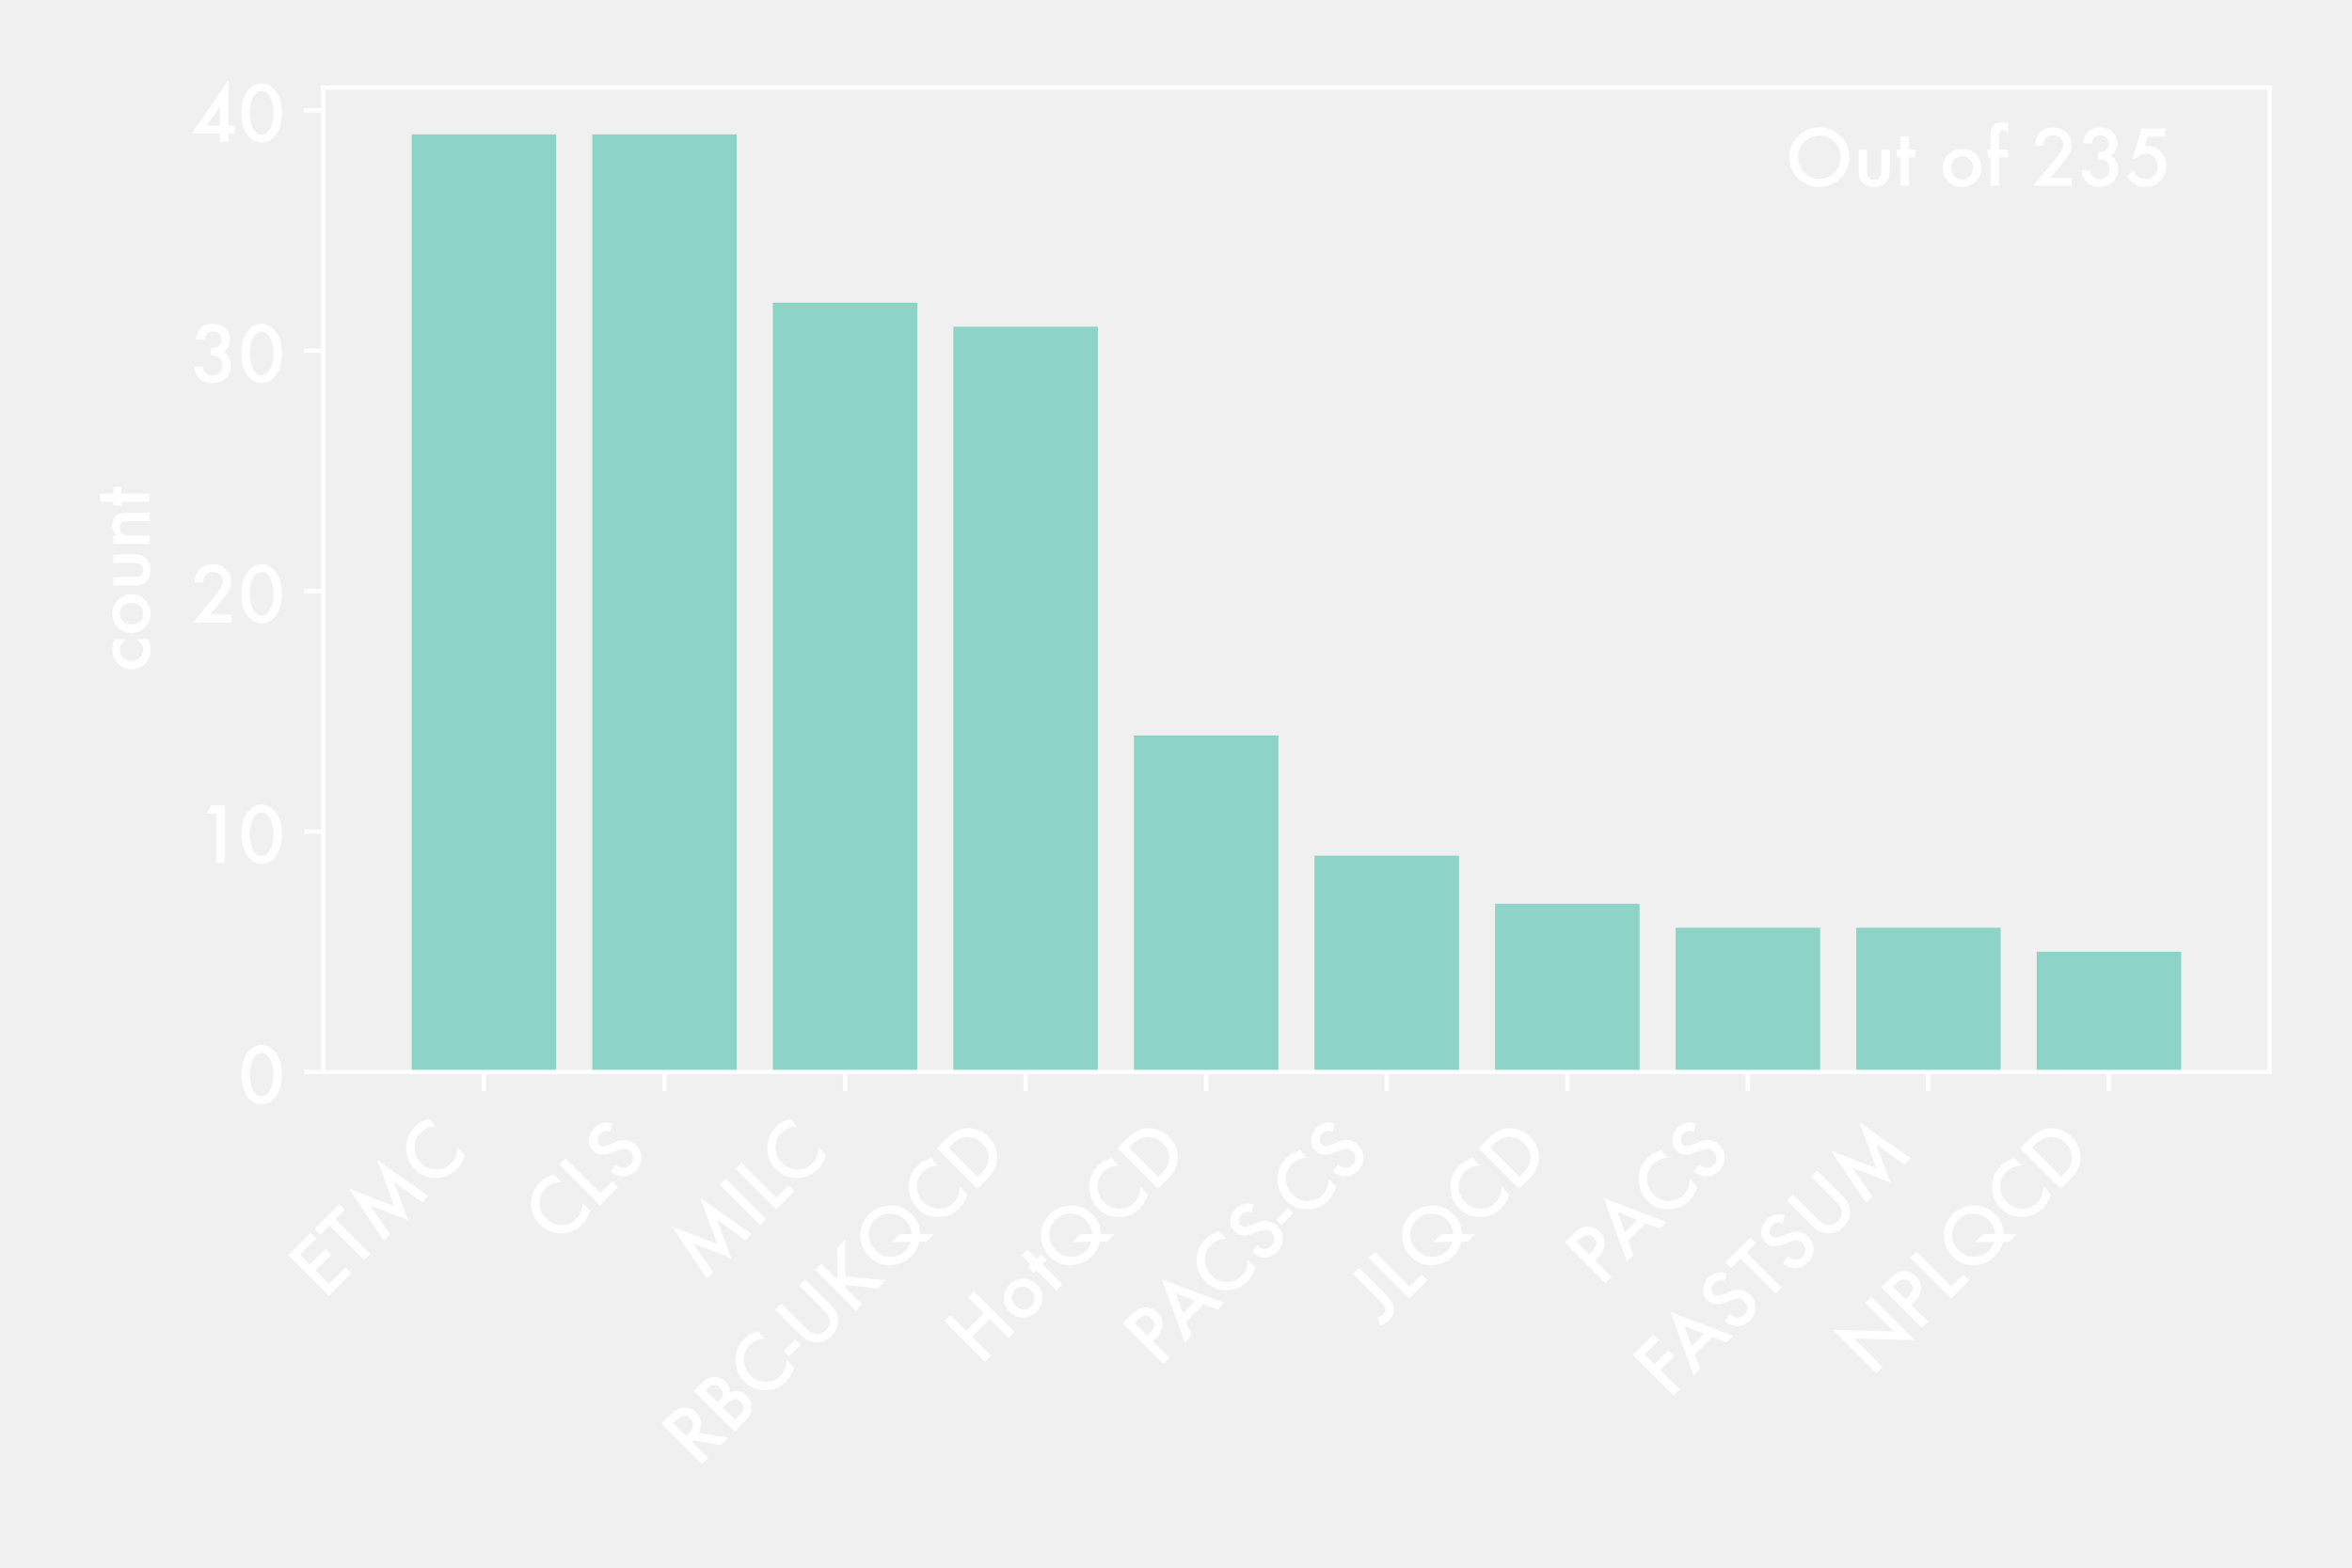
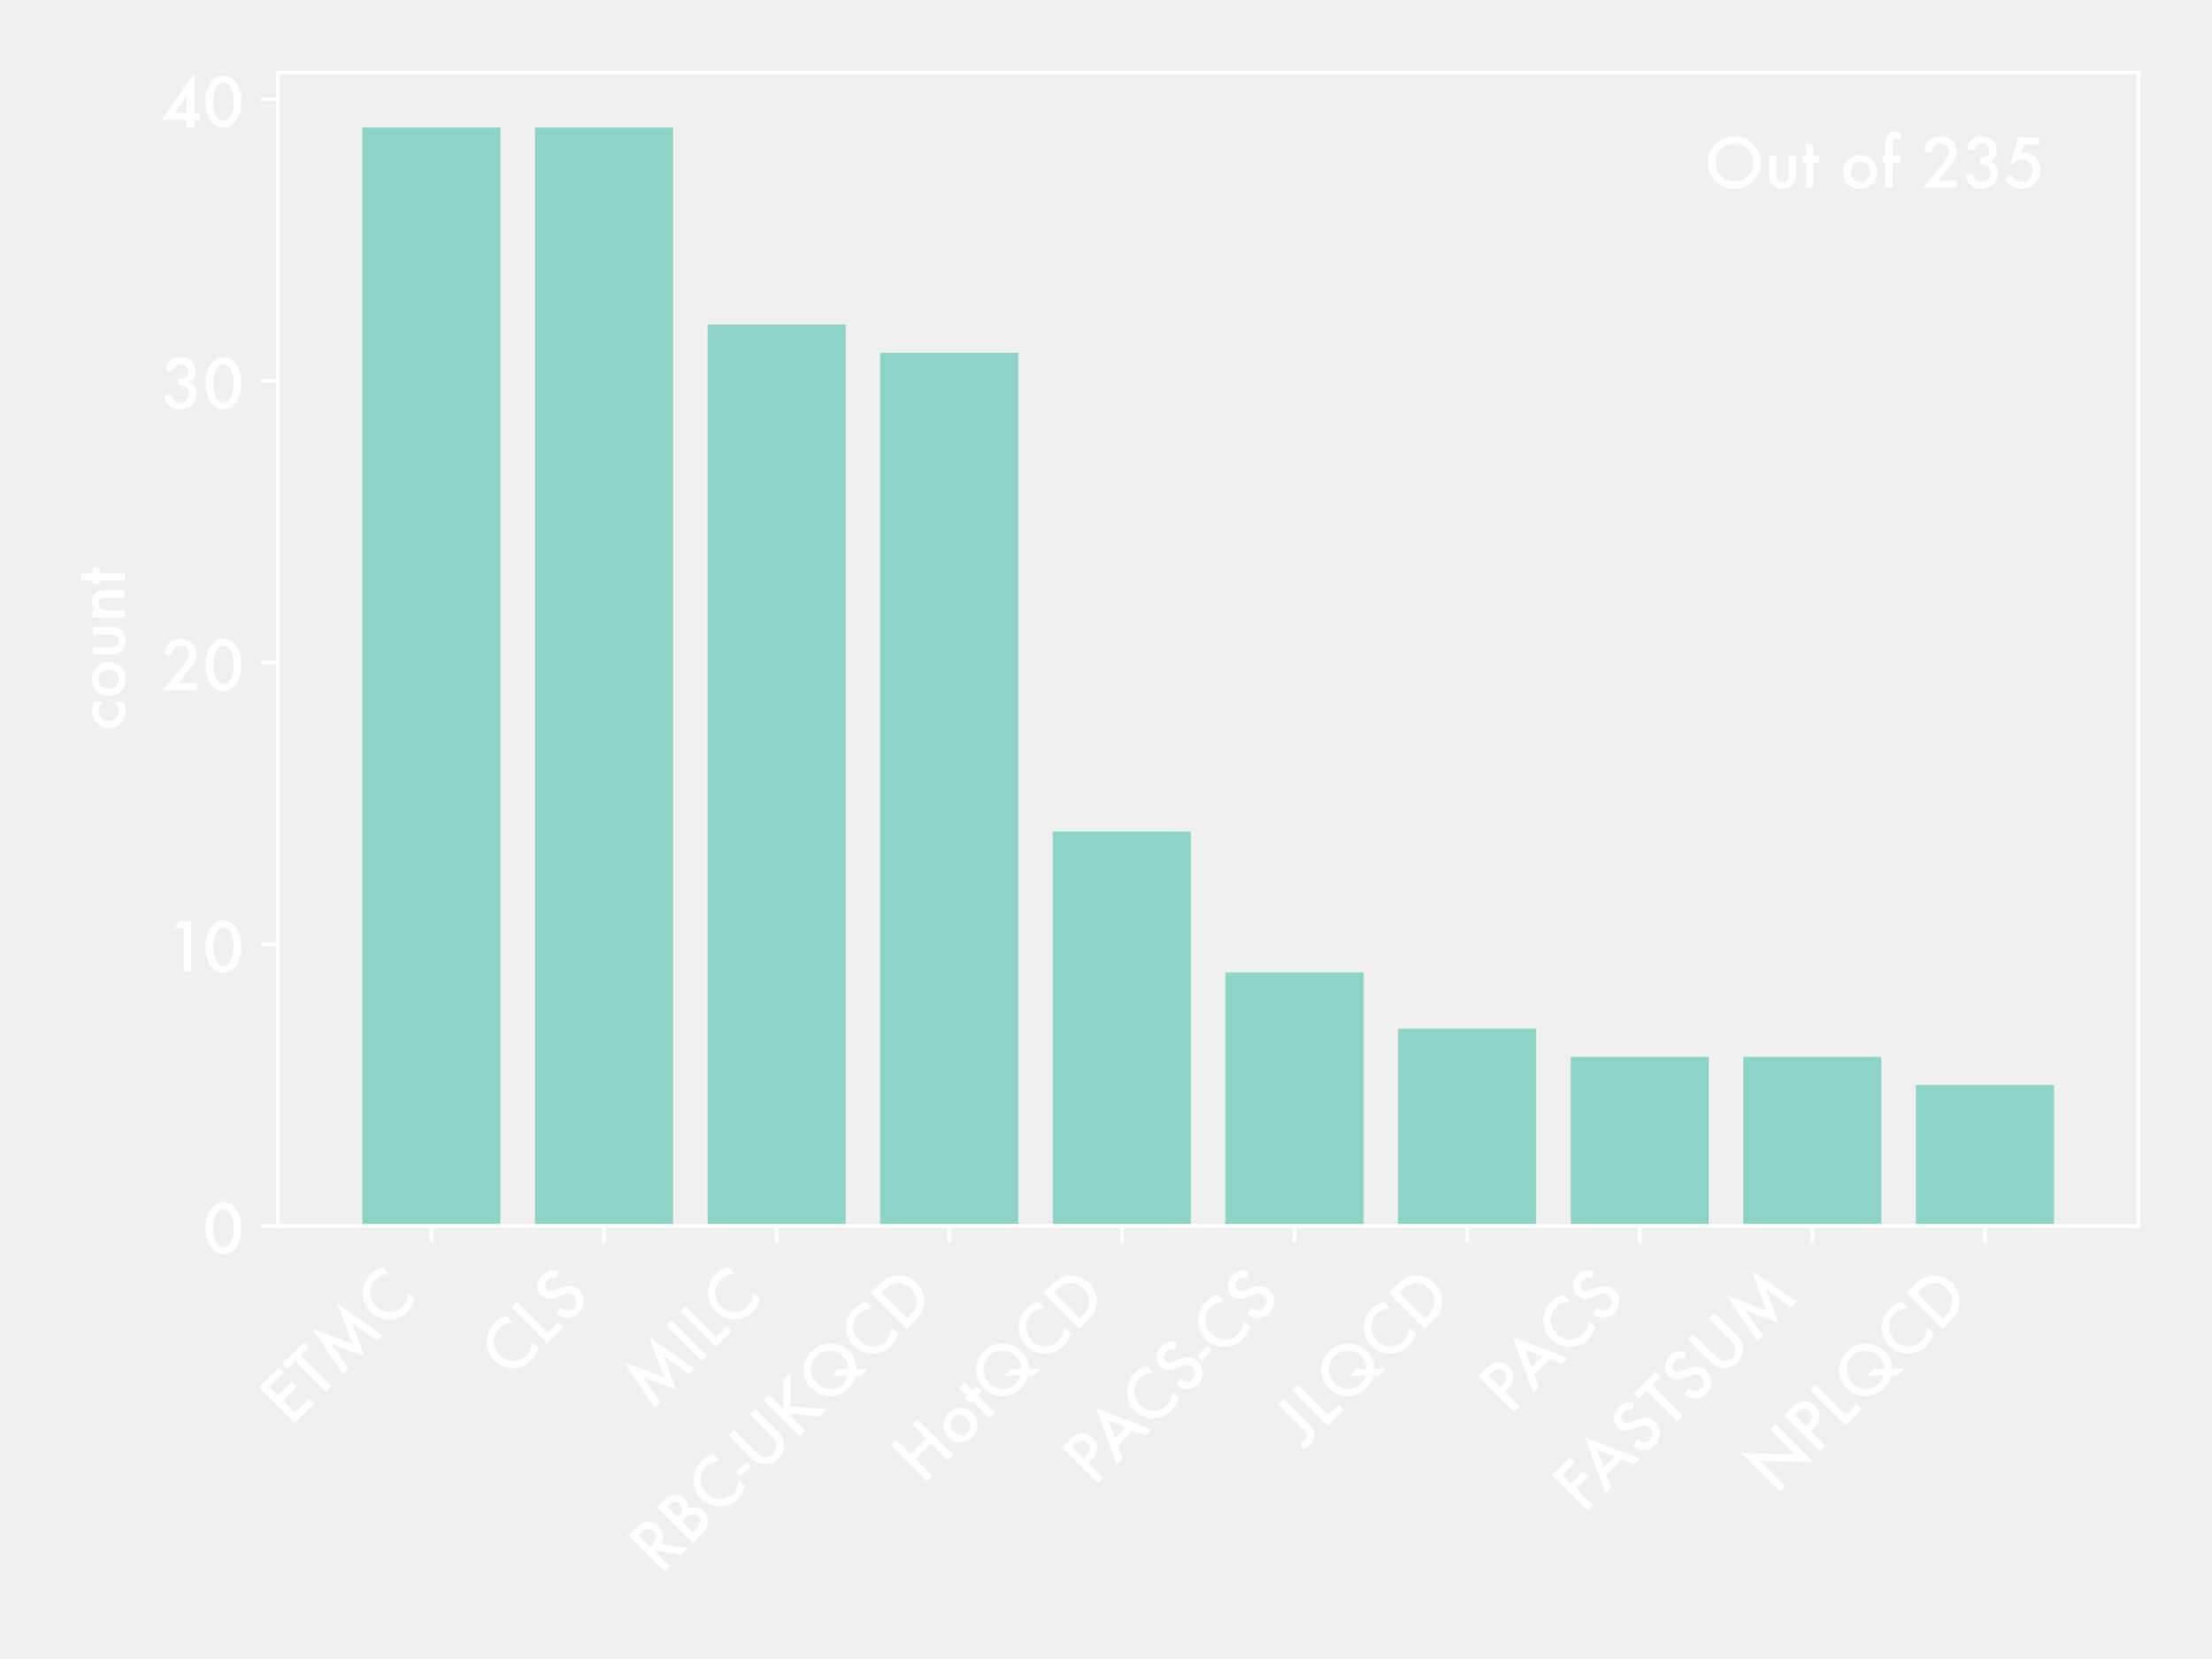
- <svg xmlns="http://www.w3.org/2000/svg" xmlns:xlink="http://www.w3.org/1999/xlink" width="432pt" height="288pt" viewBox="0 0 432 288" version="1.1">
+ <svg xmlns="http://www.w3.org/2000/svg" xmlns:xlink="http://www.w3.org/1999/xlink" width="460.8pt" height="345.6pt" viewBox="0 0 460.8 345.6" version="1.1">
  <defs>
    <style type="text/css">*{stroke-linejoin: round; stroke-linecap: butt}</style>
  </defs>
  <g id="figure_1">
    <g id="patch_1">
-       <path d="M 0 288  L 432 288  L 432 0  L 0 0  L 0 288  z " style="fill: none" />
+       <path d="M 0 345.6  L 460.8 345.6  L 460.8 0  L 0 0  L 0 345.6  z " style="fill: none" />
    </g>
    <g id="axes_1">
      <g id="patch_2">
-         <path d="M 59.37 196.937  L 416.88 196.937  L 416.88 16.076  L 59.37 16.076  L 59.37 196.937  z " style="fill: none" />
+         <path d="M 57.89 255.513  L 445.68 255.513  L 445.68 15.12  L 57.89 15.12  L 57.89 255.513  z " style="fill: none" />
      </g>
      <g id="patch_3">
-         <path d="M 75.62 196.937  L 102.152 196.937  L 102.152 24.688  L 75.62 24.688  z " clip-path="url(#p8ae88524fb)" style="fill: #8dd3c7" />
+         <path d="M 75.517 255.513  L 104.295 255.513  L 104.295 26.567  L 75.517 26.567  z " clip-path="url(#p0f16a35f03)" style="fill: #8dd3c7" />
      </g>
      <g id="patch_4">
-         <path d="M 108.785 196.937  L 135.316 196.937  L 135.316 24.688  L 108.785 24.688  z " clip-path="url(#p8ae88524fb)" style="fill: #8dd3c7" />
+         <path d="M 111.49 255.513  L 140.268 255.513  L 140.268 26.567  L 111.49 26.567  z " clip-path="url(#p0f16a35f03)" style="fill: #8dd3c7" />
      </g>
      <g id="patch_5">
-         <path d="M 141.949 196.937  L 168.48 196.937  L 168.48 55.605  L 141.949 55.605  z " clip-path="url(#p8ae88524fb)" style="fill: #8dd3c7" />
+         <path d="M 147.463 255.513  L 176.241 255.513  L 176.241 67.66  L 147.463 67.66  z " clip-path="url(#p0f16a35f03)" style="fill: #8dd3c7" />
      </g>
      <g id="patch_6">
-         <path d="M 175.113 196.937  L 201.644 196.937  L 201.644 60.021  L 175.113 60.021  z " clip-path="url(#p8ae88524fb)" style="fill: #8dd3c7" />
+         <path d="M 183.436 255.513  L 212.215 255.513  L 212.215 73.53  L 183.436 73.53  z " clip-path="url(#p0f16a35f03)" style="fill: #8dd3c7" />
      </g>
      <g id="patch_7">
-         <path d="M 208.277 196.937  L 234.809 196.937  L 234.809 135.104  L 208.277 135.104  z " clip-path="url(#p8ae88524fb)" style="fill: #8dd3c7" />
+         <path d="M 219.409 255.513  L 248.188 255.513  L 248.188 173.327  L 219.409 173.327  z " clip-path="url(#p0f16a35f03)" style="fill: #8dd3c7" />
      </g>
      <g id="patch_8">
-         <path d="M 241.441 196.937  L 267.973 196.937  L 267.973 157.187  L 241.441 157.187  z " clip-path="url(#p8ae88524fb)" style="fill: #8dd3c7" />
+         <path d="M 255.382 255.513  L 284.161 255.513  L 284.161 202.679  L 255.382 202.679  z " clip-path="url(#p0f16a35f03)" style="fill: #8dd3c7" />
      </g>
      <g id="patch_9">
-         <path d="M 274.606 196.937  L 301.137 196.937  L 301.137 166.021  L 274.606 166.021  z " clip-path="url(#p8ae88524fb)" style="fill: #8dd3c7" />
+         <path d="M 291.355 255.513  L 320.134 255.513  L 320.134 214.42  L 291.355 214.42  z " clip-path="url(#p0f16a35f03)" style="fill: #8dd3c7" />
      </g>
      <g id="patch_10">
-         <path d="M 307.77 196.937  L 334.301 196.937  L 334.301 170.437  L 307.77 170.437  z " clip-path="url(#p8ae88524fb)" style="fill: #8dd3c7" />
+         <path d="M 327.329 255.513  L 356.107 255.513  L 356.107 220.29  L 327.329 220.29  z " clip-path="url(#p0f16a35f03)" style="fill: #8dd3c7" />
      </g>
      <g id="patch_11">
-         <path d="M 340.934 196.937  L 367.465 196.937  L 367.465 170.437  L 340.934 170.437  z " clip-path="url(#p8ae88524fb)" style="fill: #8dd3c7" />
+         <path d="M 363.302 255.513  L 392.08 255.513  L 392.08 220.29  L 363.302 220.29  z " clip-path="url(#p0f16a35f03)" style="fill: #8dd3c7" />
      </g>
      <g id="patch_12">
-         <path d="M 374.098 196.937  L 400.63 196.937  L 400.63 174.854  L 374.098 174.854  z " clip-path="url(#p8ae88524fb)" style="fill: #8dd3c7" />
+         <path d="M 399.275 255.513  L 428.053 255.513  L 428.053 226.161  L 399.275 226.161  z " clip-path="url(#p0f16a35f03)" style="fill: #8dd3c7" />
      </g>
      <g id="matplotlib.axis_1">
        <g id="xtick_1">
          <g id="line2d_1">
            <defs>
-               <path id="m481977c1ac" d="M 0 0  L 0 3.5  " style="stroke: #ffffff; stroke-width: 0.8" />
+               <path id="m9331058e36" d="M 0 0  L 0 3.5  " style="stroke: #ffffff; stroke-width: 0.8" />
            </defs>
            <g>
-               <use xlink:href="#m481977c1ac" x="88.886" y="196.937" style="fill: #ffffff; stroke: #ffffff; stroke-width: 0.8" />
+               <use xlink:href="#m9331058e36" x="89.906" y="255.513" style="fill: #ffffff; stroke: #ffffff; stroke-width: 0.8" />
            </g>
          </g>
          <g id="text_1">
-             <g style="fill: #ffffff" transform="translate(59.49701 238.9287)rotate(-45)scale(0.14 -0.14)">
+             <g style="fill: #ffffff" transform="translate(60.51693 297.5045)rotate(-45)scale(0.14 -0.14)">
              <defs>
                <path id="Futura-Medium-45" d="M 3241 4141  L 1306 4141  L 1306 2981  L 3184 2981  L 3184 2297  L 1306 2297  L 1306 684  L 3241 684  L 3241 0  L 578 0  L 578 4825  L 3241 4825  L 3241 4141  z " transform="scale(0.015625)" />
                <path id="Futura-Medium-54" d="M 1909 4141  L 1909 0  L 1181 0  L 1181 4141  L 72 4141  L 72 4825  L 3016 4825  L 3016 4141  L 1909 4141  z " transform="scale(0.015625)" />
                <path id="Futura-Medium-4d" d="M 409 0  L 1425 5188  L 3081 1438  L 4797 5188  L 5709 0  L 4963 0  L 4497 2913  L 3069 -222  L 1681 2916  L 1163 0  L 409 0  z " transform="scale(0.015625)" />
                <path id="Futura-Medium-43" d="M 4144 4566  L 4144 3703  Q 3513 4231 2838 4231  Q 2094 4231 1584 3697  Q 1072 3166 1072 2397  Q 1072 1638 1584 1116  Q 2097 594 2841 594  Q 3225 594 3494 719  Q 3644 781 3805 887  Q 3966 994 4144 1144  L 4144 266  Q 3519 -88 2831 -88  Q 1797 -88 1066 634  Q 338 1363 338 2391  Q 338 3313 947 4034  Q 1697 4919 2888 4919  Q 3538 4919 4144 4566  z " transform="scale(0.015625)" />
              </defs>
              <use xlink:href="#Futura-Medium-45" />
              <use xlink:href="#Futura-Medium-54" x="56.543" />
              <use xlink:href="#Futura-Medium-4d" x="104.785" />
              <use xlink:href="#Futura-Medium-43" x="200.928" />
            </g>
          </g>
        </g>
        <g id="xtick_2">
          <g id="line2d_2">
            <g>
-               <use xlink:href="#m481977c1ac" x="122.05" y="196.937" style="fill: #ffffff; stroke: #ffffff; stroke-width: 0.8" />
+               <use xlink:href="#m9331058e36" x="125.879" y="255.513" style="fill: #ffffff; stroke: #ffffff; stroke-width: 0.8" />
            </g>
          </g>
          <g id="text_2">
-             <g style="fill: #ffffff" transform="translate(102.3673 229.2226)rotate(-45)scale(0.14 -0.14)">
+             <g style="fill: #ffffff" transform="translate(106.1962 287.7984)rotate(-45)scale(0.14 -0.14)">
              <defs>
                <path id="Futura-Medium-4c" d="M 1306 4825  L 1306 684  L 2725 684  L 2725 0  L 578 0  L 578 4825  L 1306 4825  z " transform="scale(0.015625)" />
                <path id="Futura-Medium-53" d="M 3306 4106  L 2716 3756  Q 2550 4044 2400 4131  Q 2244 4231 1997 4231  Q 1694 4231 1494 4059  Q 1294 3891 1294 3634  Q 1294 3281 1819 3066  L 2300 2869  Q 2888 2631 3159 2289  Q 3431 1947 3431 1450  Q 3431 784 2988 350  Q 2541 -88 1878 -88  Q 1250 -88 841 284  Q 438 656 338 1331  L 1075 1494  Q 1125 1069 1250 906  Q 1475 594 1906 594  Q 2247 594 2472 822  Q 2697 1050 2697 1400  Q 2697 1541 2658 1658  Q 2619 1775 2536 1873  Q 2453 1972 2322 2058  Q 2191 2144 2009 2222  L 1544 2416  Q 553 2834 553 3641  Q 553 4184 969 4550  Q 1384 4919 2003 4919  Q 2838 4919 3306 4106  z " transform="scale(0.015625)" />
              </defs>
              <use xlink:href="#Futura-Medium-43" />
              <use xlink:href="#Futura-Medium-4c" x="70.068" />
              <use xlink:href="#Futura-Medium-53" x="114.654" />
            </g>
          </g>
        </g>
        <g id="xtick_3">
          <g id="line2d_3">
            <g>
-               <use xlink:href="#m481977c1ac" x="155.215" y="196.937" style="fill: #ffffff; stroke: #ffffff; stroke-width: 0.8" />
+               <use xlink:href="#m9331058e36" x="161.852" y="255.513" style="fill: #ffffff; stroke: #ffffff; stroke-width: 0.8" />
            </g>
          </g>
          <g id="text_3">
-             <g style="fill: #ffffff" transform="translate(129.2237 235.5304)rotate(-45)scale(0.14 -0.14)">
+             <g style="fill: #ffffff" transform="translate(135.8614 294.1062)rotate(-45)scale(0.14 -0.14)">
              <defs>
                <path id="Futura-Medium-49" d="M 1306 4825  L 1306 0  L 578 0  L 578 4825  L 1306 4825  z " transform="scale(0.015625)" />
              </defs>
              <use xlink:href="#Futura-Medium-4d" />
              <use xlink:href="#Futura-Medium-49" x="96.143" />
              <use xlink:href="#Futura-Medium-4c" x="125.635" />
              <use xlink:href="#Futura-Medium-43" x="166.596" />
            </g>
          </g>
        </g>
        <g id="xtick_4">
          <g id="line2d_4">
            <g>
-               <use xlink:href="#m481977c1ac" x="188.379" y="196.937" style="fill: #ffffff; stroke: #ffffff; stroke-width: 0.8" />
+               <use xlink:href="#m9331058e36" x="197.825" y="255.513" style="fill: #ffffff; stroke: #ffffff; stroke-width: 0.8" />
            </g>
          </g>
          <g id="text_4">
-             <g style="fill: #ffffff" transform="translate(128.0691 269.8492)rotate(-45)scale(0.14 -0.14)">
+             <g style="fill: #ffffff" transform="translate(137.5158 328.425)rotate(-45)scale(0.14 -0.14)">
              <defs>
                <path id="Futura-Medium-52" d="M 2213 2056  L 3706 0  L 2816 0  L 1438 1975  L 1306 1975  L 1306 0  L 578 0  L 578 4825  L 1431 4825  Q 2388 4825 2813 4466  Q 3281 4066 3281 3409  Q 3281 2897 2987 2528  Q 2694 2159 2213 2056  z M 1306 2609  L 1538 2609  Q 2572 2609 2572 3400  Q 2572 4141 1566 4141  L 1306 4141  L 1306 2609  z " transform="scale(0.015625)" />
                <path id="Futura-Medium-42" d="M 578 0  L 578 4825  L 1303 4825  Q 1788 4825 2075 4750  Q 2366 4675 2566 4497  Q 2769 4313 2888 4038  Q 3009 3759 3009 3475  Q 3009 2956 2613 2597  Q 2997 2466 3219 2138  Q 3444 1813 3444 1381  Q 3444 816 3044 425  Q 2803 184 2503 91  Q 2175 0 1681 0  L 578 0  z M 1306 2753  L 1534 2753  Q 1941 2753 2130 2933  Q 2319 3113 2319 3463  Q 2319 3803 2125 3979  Q 1931 4156 1563 4156  L 1306 4156  L 1306 2753  z M 1306 684  L 1756 684  Q 2250 684 2481 878  Q 2725 1088 2725 1409  Q 2725 1722 2491 1934  Q 2263 2144 1675 2144  L 1306 2144  L 1306 684  z " transform="scale(0.015625)" />
                <path id="Futura-Medium-2d" d="M 0 1853  L 1394 1853  L 1394 1241  L 0 1241  L 0 1853  z " transform="scale(0.015625)" />
                <path id="Futura-Medium-55" d="M 1306 4825  L 1306 1919  Q 1306 1297 1509 1009  Q 1813 594 2363 594  Q 2916 594 3219 1009  Q 3422 1288 3422 1919  L 3422 4825  L 4150 4825  L 4150 1719  Q 4150 956 3675 463  Q 3141 -88 2363 -88  Q 1584 -88 1053 463  Q 578 956 578 1719  L 578 4825  L 1306 4825  z " transform="scale(0.015625)" />
                <path id="Futura-Medium-4b" d="M 1306 2900  L 3184 4825  L 4156 4825  L 1975 2641  L 4169 0  L 3194 0  L 1456 2147  L 1306 1997  L 1306 0  L 578 0  L 578 4825  L 1306 4825  L 1306 2900  z " transform="scale(0.015625)" />
                <path id="Futura-Medium-51" d="M 5488 -88  L 4572 -88  L 4194 300  Q 3591 -88 2850 -88  Q 1891 -88 1147 563  Q 338 1278 338 2391  Q 338 3481 1103 4209  Q 1847 4916 2859 4916  Q 3778 4916 4506 4297  Q 5381 3553 5381 2356  Q 5381 1419 4691 691  L 5488 -88  z M 3484 1909  L 4184 1213  Q 4647 1694 4647 2403  Q 4647 3181 4131 3706  Q 3616 4231 2850 4231  Q 2075 4231 1575 3706  Q 1072 3184 1072 2384  Q 1072 1603 1591 1106  Q 2131 594 2825 594  Q 3297 594 3678 809  L 2544 1909  L 3484 1909  z " transform="scale(0.015625)" />
                <path id="Futura-Medium-44" d="M 578 0  L 578 4825  L 1591 4825  Q 2319 4825 2741 4681  Q 3194 4541 3563 4203  Q 4309 3522 4309 2413  Q 4309 1300 3531 613  Q 3141 269 2713 134  Q 2313 0 1578 0  L 578 0  z M 1306 684  L 1634 684  Q 2125 684 2450 788  Q 2775 897 3038 1134  Q 3575 1625 3575 2413  Q 3575 3206 3044 3700  Q 2566 4141 1634 4141  L 1306 4141  L 1306 684  z " transform="scale(0.015625)" />
              </defs>
              <use xlink:href="#Futura-Medium-52" />
              <use xlink:href="#Futura-Medium-42" x="60.205" />
              <use xlink:href="#Futura-Medium-43" x="119.336" />
              <use xlink:href="#Futura-Medium-2d" x="189.404" />
              <use xlink:href="#Futura-Medium-55" x="211.182" />
              <use xlink:href="#Futura-Medium-4b" x="285.059" />
              <use xlink:href="#Futura-Medium-51" x="351.318" />
              <use xlink:href="#Futura-Medium-43" x="440.674" />
              <use xlink:href="#Futura-Medium-44" x="510.742" />
            </g>
          </g>
        </g>
        <g id="xtick_5">
          <g id="line2d_5">
            <g>
-               <use xlink:href="#m481977c1ac" x="221.543" y="196.937" style="fill: #ffffff; stroke: #ffffff; stroke-width: 0.8" />
+               <use xlink:href="#m9331058e36" x="233.798" y="255.513" style="fill: #ffffff; stroke: #ffffff; stroke-width: 0.8" />
            </g>
          </g>
          <g id="text_5">
-             <g style="fill: #ffffff" transform="translate(180.0315 251.051)rotate(-45)scale(0.14 -0.14)">
+             <g style="fill: #ffffff" transform="translate(192.2871 309.6268)rotate(-45)scale(0.14 -0.14)">
              <defs>
                <path id="Futura-Medium-48" d="M 1306 2938  L 3388 2938  L 3388 4825  L 4116 4825  L 4116 0  L 3388 0  L 3388 2253  L 1306 2253  L 1306 0  L 578 0  L 578 4825  L 1306 4825  L 1306 2938  z " transform="scale(0.015625)" />
                <path id="Futura-Medium-6f" d="M 300 1544  Q 300 2203 772 2665  Q 1244 3128 1922 3128  Q 2603 3128 3078 2663  Q 3547 2197 3547 1519  Q 3547 834 3075 372  Q 2600 -88 1909 -88  Q 1225 -88 763 381  Q 300 844 300 1544  z M 1019 1531  Q 1019 1075 1263 809  Q 1513 541 1922 541  Q 2334 541 2581 806  Q 2828 1072 2828 1516  Q 2828 1959 2581 2225  Q 2331 2494 1922 2494  Q 1519 2494 1269 2225  Q 1019 1956 1019 1531  z " transform="scale(0.015625)" />
                <path id="Futura-Medium-74" d="M 1169 2388  L 1169 0  L 466 0  L 466 2388  L 166 2388  L 166 3044  L 466 3044  L 466 4159  L 1169 4159  L 1169 3044  L 1716 3044  L 1716 2388  L 1169 2388  z " transform="scale(0.015625)" />
              </defs>
              <use xlink:href="#Futura-Medium-48" />
              <use xlink:href="#Futura-Medium-6f" x="73.34" />
              <use xlink:href="#Futura-Medium-74" x="134.072" />
              <use xlink:href="#Futura-Medium-51" x="161.416" />
              <use xlink:href="#Futura-Medium-43" x="250.771" />
              <use xlink:href="#Futura-Medium-44" x="320.84" />
            </g>
          </g>
        </g>
        <g id="xtick_6">
          <g id="line2d_6">
            <g>
-               <use xlink:href="#m481977c1ac" x="254.707" y="196.937" style="fill: #ffffff; stroke: #ffffff; stroke-width: 0.8" />
+               <use xlink:href="#m9331058e36" x="269.772" y="255.513" style="fill: #ffffff; stroke: #ffffff; stroke-width: 0.8" />
            </g>
          </g>
          <g id="text_6">
-             <g style="fill: #ffffff" transform="translate(212.7874 251.4593)rotate(-45)scale(0.14 -0.14)">
+             <g style="fill: #ffffff" transform="translate(227.8518 310.0351)rotate(-45)scale(0.14 -0.14)">
              <defs>
                <path id="Futura-Medium-50" d="M 1306 1959  L 1306 0  L 578 0  L 578 4825  L 1403 4825  Q 2009 4825 2319 4741  Q 2631 4656 2869 4422  Q 3284 4016 3284 3397  Q 3284 2734 2840 2346  Q 2397 1959 1644 1959  L 1306 1959  z M 1306 2634  L 1578 2634  Q 2581 2634 2581 3406  Q 2581 4153 1547 4153  L 1306 4153  L 1306 2634  z " transform="scale(0.015625)" />
                <path id="Futura-Medium-41" d="M 3413 1172  L 1347 1172  L 809 0  L 25 0  L 2413 5128  L 4716 0  L 3919 0  L 3413 1172  z M 3116 1856  L 2400 3497  L 1650 1856  L 3116 1856  z " transform="scale(0.015625)" />
              </defs>
              <use xlink:href="#Futura-Medium-50" />
              <use xlink:href="#Futura-Medium-41" x="48.504" />
              <use xlink:href="#Futura-Medium-43" x="119.076" />
              <use xlink:href="#Futura-Medium-53" x="189.145" />
              <use xlink:href="#Futura-Medium-2d" x="247.445" />
              <use xlink:href="#Futura-Medium-43" x="269.223" />
              <use xlink:href="#Futura-Medium-53" x="339.291" />
            </g>
          </g>
        </g>
        <g id="xtick_7">
          <g id="line2d_7">
            <g>
-               <use xlink:href="#m481977c1ac" x="287.871" y="196.937" style="fill: #ffffff; stroke: #ffffff; stroke-width: 0.8" />
+               <use xlink:href="#m9331058e36" x="305.745" y="255.513" style="fill: #ffffff; stroke: #ffffff; stroke-width: 0.8" />
            </g>
          </g>
          <g id="text_7">
-             <g style="fill: #ffffff" transform="translate(253.8897 243.5211)rotate(-45)scale(0.14 -0.14)">
+             <g style="fill: #ffffff" transform="translate(271.7631 302.097)rotate(-45)scale(0.14 -0.14)">
              <defs>
                <path id="Futura-Medium-4a" d="M 2047 4825  L 2047 1703  Q 2047 1144 1969 869  Q 1891 556 1703 341  Q 1338 -88 734 -88  Q 278 -88 -119 150  L 238 772  Q 503 594 734 594  Q 1059 594 1184 841  Q 1316 1088 1316 1703  L 1316 4825  L 2047 4825  z " transform="scale(0.015625)" />
              </defs>
              <use xlink:href="#Futura-Medium-4a" />
              <use xlink:href="#Futura-Medium-4c" x="41.016" />
              <use xlink:href="#Futura-Medium-51" x="85.352" />
              <use xlink:href="#Futura-Medium-43" x="174.707" />
              <use xlink:href="#Futura-Medium-44" x="244.775" />
            </g>
          </g>
        </g>
        <g id="xtick_8">
          <g id="line2d_8">
            <g>
-               <use xlink:href="#m481977c1ac" x="321.035" y="196.937" style="fill: #ffffff; stroke: #ffffff; stroke-width: 0.8" />
+               <use xlink:href="#m9331058e36" x="341.718" y="255.513" style="fill: #ffffff; stroke: #ffffff; stroke-width: 0.8" />
            </g>
          </g>
          <g id="text_8">
-             <g style="fill: #ffffff" transform="translate(293.9789 236.5961)rotate(-45)scale(0.14 -0.14)">
+             <g style="fill: #ffffff" transform="translate(314.6612 295.1719)rotate(-45)scale(0.14 -0.14)">
              <use xlink:href="#Futura-Medium-50" />
              <use xlink:href="#Futura-Medium-41" x="48.504" />
              <use xlink:href="#Futura-Medium-43" x="119.076" />
              <use xlink:href="#Futura-Medium-53" x="189.145" />
            </g>
          </g>
        </g>
        <g id="xtick_9">
          <g id="line2d_9">
            <g>
-               <use xlink:href="#m481977c1ac" x="354.2" y="196.937" style="fill: #ffffff; stroke: #ffffff; stroke-width: 0.8" />
+               <use xlink:href="#m9331058e36" x="377.691" y="255.513" style="fill: #ffffff; stroke: #ffffff; stroke-width: 0.8" />
            </g>
          </g>
          <g id="text_9">
-             <g style="fill: #ffffff" transform="translate(306.4949 257.2443)rotate(-45)scale(0.14 -0.14)">
+             <g style="fill: #ffffff" transform="translate(329.9861 315.8201)rotate(-45)scale(0.14 -0.14)">
              <defs>
                <path id="Futura-Medium-46" d="M 2988 4141  L 1306 4141  L 1306 2981  L 2928 2981  L 2928 2297  L 1306 2297  L 1306 0  L 578 0  L 578 4825  L 2988 4825  L 2988 4141  z " transform="scale(0.015625)" />
              </defs>
              <use xlink:href="#Futura-Medium-46" />
              <use xlink:href="#Futura-Medium-41" x="45.83" />
              <use xlink:href="#Futura-Medium-53" x="119.902" />
              <use xlink:href="#Futura-Medium-54" x="179.578" />
              <use xlink:href="#Futura-Medium-53" x="227.695" />
              <use xlink:href="#Futura-Medium-55" x="285.996" />
              <use xlink:href="#Futura-Medium-4d" x="359.873" />
            </g>
          </g>
        </g>
        <g id="xtick_10">
          <g id="line2d_10">
            <g>
-               <use xlink:href="#m481977c1ac" x="387.364" y="196.937" style="fill: #ffffff; stroke: #ffffff; stroke-width: 0.8" />
+               <use xlink:href="#m9331058e36" x="413.664" y="255.513" style="fill: #ffffff; stroke: #ffffff; stroke-width: 0.8" />
            </g>
          </g>
          <g id="text_10">
-             <g style="fill: #ffffff" transform="translate(343.7396 253.1639)rotate(-45)scale(0.14 -0.14)">
+             <g style="fill: #ffffff" transform="translate(370.0397 311.7397)rotate(-45)scale(0.14 -0.14)">
              <defs>
                <path id="Futura-Medium-4e" d="M 578 0  L 578 5153  L 4097 1472  L 4097 4825  L 4825 4825  L 4825 -294  L 1306 3378  L 1306 0  L 578 0  z " transform="scale(0.015625)" />
              </defs>
              <use xlink:href="#Futura-Medium-4e" />
              <use xlink:href="#Futura-Medium-50" x="84.424" />
              <use xlink:href="#Futura-Medium-4c" x="138.428" />
              <use xlink:href="#Futura-Medium-51" x="182.764" />
              <use xlink:href="#Futura-Medium-43" x="272.119" />
              <use xlink:href="#Futura-Medium-44" x="342.188" />
            </g>
          </g>
        </g>
      </g>
      <g id="matplotlib.axis_2">
        <g id="ytick_1">
          <g id="line2d_11">
            <defs>
-               <path id="m1e6b2f3454" d="M 0 0  L -3.5 0  " style="stroke: #ffffff; stroke-width: 0.8" />
+               <path id="m6b31e3127e" d="M 0 0  L -3.5 0  " style="stroke: #ffffff; stroke-width: 0.8" />
            </defs>
            <g>
-               <use xlink:href="#m1e6b2f3454" x="59.37" y="196.937" style="fill: #ffffff; stroke: #ffffff; stroke-width: 0.8" />
+               <use xlink:href="#m6b31e3127e" x="57.89" y="255.513" style="fill: #ffffff; stroke: #ffffff; stroke-width: 0.8" />
            </g>
          </g>
          <g id="text_11">
-             <g style="fill: #ffffff" transform="translate(43.72937 202.7099)scale(0.14 -0.14)">
+             <g style="fill: #ffffff" transform="translate(42.24938 261.2857)scale(0.14 -0.14)">
              <defs>
                <path id="Futura-Medium-30" d="M 272 2444  Q 272 3597 809 4284  Q 1291 4906 1975 4906  Q 2659 4906 3141 4284  Q 3678 3597 3678 2413  Q 3678 1231 3141 544  Q 2659 -78 1978 -78  Q 1297 -78 809 544  Q 272 1231 272 2444  z M 988 2441  Q 988 1638 1266 1106  Q 1544 584 1975 584  Q 2403 584 2684 1106  Q 2966 1625 2966 2416  Q 2966 3206 2684 3728  Q 2403 4247 1975 4247  Q 1550 4247 1269 3728  Q 988 3213 988 2441  z " transform="scale(0.015625)" />
              </defs>
              <use xlink:href="#Futura-Medium-30" />
            </g>
          </g>
        </g>
        <g id="ytick_2">
          <g id="line2d_12">
            <g>
-               <use xlink:href="#m1e6b2f3454" x="59.37" y="152.771" style="fill: #ffffff; stroke: #ffffff; stroke-width: 0.8" />
+               <use xlink:href="#m6b31e3127e" x="57.89" y="196.809" style="fill: #ffffff; stroke: #ffffff; stroke-width: 0.8" />
            </g>
          </g>
          <g id="text_12">
-             <g style="fill: #ffffff" transform="translate(35.92875 158.5435)scale(0.14 -0.14)">
+             <g style="fill: #ffffff" transform="translate(34.44875 202.5817)scale(0.14 -0.14)">
              <defs>
                <path id="Futura-Medium-31" d="M 1734 4144  L 900 4144  L 1300 4825  L 2463 4825  L 2463 0  L 1734 0  L 1734 4144  z " transform="scale(0.015625)" />
              </defs>
              <use xlink:href="#Futura-Medium-31" />
              <use xlink:href="#Futura-Medium-30" x="55.719" />
            </g>
          </g>
        </g>
        <g id="ytick_3">
          <g id="line2d_13">
            <g>
-               <use xlink:href="#m1e6b2f3454" x="59.37" y="108.604" style="fill: #ffffff; stroke: #ffffff; stroke-width: 0.8" />
+               <use xlink:href="#m6b31e3127e" x="57.89" y="138.105" style="fill: #ffffff; stroke: #ffffff; stroke-width: 0.8" />
            </g>
          </g>
          <g id="text_13">
-             <g style="fill: #ffffff" transform="translate(35.08875 114.3771)scale(0.14 -0.14)">
+             <g style="fill: #ffffff" transform="translate(33.60875 143.8777)scale(0.14 -0.14)">
              <defs>
                <path id="Futura-Medium-32" d="M 1603 684  L 3400 684  L 3400 0  L 159 0  L 1834 2028  Q 2081 2331 2248 2553  Q 2416 2775 2503 2925  Q 2681 3219 2681 3453  Q 2681 3791 2443 4019  Q 2206 4247 1856 4247  Q 1125 4247 1019 3381  L 294 3381  Q 469 4906 1834 4906  Q 2494 4906 2941 4488  Q 3391 4069 3391 3450  Q 3391 3056 3181 2678  Q 3075 2481 2870 2211  Q 2666 1941 2353 1572  L 1603 684  z " transform="scale(0.015625)" />
              </defs>
              <use xlink:href="#Futura-Medium-32" />
              <use xlink:href="#Futura-Medium-30" x="61.719" />
            </g>
          </g>
        </g>
        <g id="ytick_4">
          <g id="line2d_14">
            <g>
-               <use xlink:href="#m1e6b2f3454" x="59.37" y="64.438" style="fill: #ffffff; stroke: #ffffff; stroke-width: 0.8" />
+               <use xlink:href="#m6b31e3127e" x="57.89" y="79.401" style="fill: #ffffff; stroke: #ffffff; stroke-width: 0.8" />
            </g>
          </g>
          <g id="text_14">
-             <g style="fill: #ffffff" transform="translate(35.08875 70.21064)scale(0.14 -0.14)">
+             <g style="fill: #ffffff" transform="translate(33.60875 85.1737)scale(0.14 -0.14)">
              <defs>
                <path id="Futura-Medium-33" d="M 1656 2241  L 1656 2863  Q 2119 2863 2278 2966  Q 2563 3147 2563 3547  Q 2563 3856 2356 4050  Q 2153 4247 1828 4247  Q 1525 4247 1359 4100  Q 1200 3950 1122 3594  L 397 3594  Q 509 4275 859 4592  Q 1209 4909 1838 4909  Q 2472 4909 2872 4534  Q 3272 4163 3272 3575  Q 3272 2913 2747 2544  Q 3347 2191 3347 1397  Q 3347 747 2909 334  Q 2472 -78 1788 -78  Q 916 -78 494 563  Q 319 831 272 1306  L 975 1306  Q 1031 956 1248 770  Q 1466 584 1816 584  Q 2169 584 2400 819  Q 2631 1059 2631 1428  Q 2631 1916 2284 2122  Q 2081 2241 1656 2241  z " transform="scale(0.015625)" />
              </defs>
              <use xlink:href="#Futura-Medium-33" />
              <use xlink:href="#Futura-Medium-30" x="61.719" />
            </g>
          </g>
        </g>
        <g id="ytick_5">
          <g id="line2d_15">
            <g>
-               <use xlink:href="#m1e6b2f3454" x="59.37" y="20.271" style="fill: #ffffff; stroke: #ffffff; stroke-width: 0.8" />
+               <use xlink:href="#m6b31e3127e" x="57.89" y="20.697" style="fill: #ffffff; stroke: #ffffff; stroke-width: 0.8" />
            </g>
          </g>
          <g id="text_15">
-             <g style="fill: #ffffff" transform="translate(35.08875 26.04423)scale(0.14 -0.14)">
+             <g style="fill: #ffffff" transform="translate(33.60875 26.46969)scale(0.14 -0.14)">
              <defs>
                <path id="Futura-Medium-34" d="M 3156 1347  L 3669 1347  L 3669 684  L 3156 684  L 3156 0  L 2428 0  L 2428 684  L 59 684  L 3156 5184  L 3156 1347  z M 2428 1347  L 2428 2963  L 1316 1347  L 2428 1347  z " transform="scale(0.015625)" />
              </defs>
              <use xlink:href="#Futura-Medium-34" />
              <use xlink:href="#Futura-Medium-30" x="61.719" />
            </g>
          </g>
        </g>
        <g id="text_16">
-           <g style="fill: #ffffff" transform="translate(27.46625 123.617)rotate(-90)scale(0.14 -0.14)">
+           <g style="fill: #ffffff" transform="translate(25.98625 152.4271)rotate(-90)scale(0.14 -0.14)">
            <defs>
              <path id="Futura-Medium-63" d="M 2813 2913  L 2813 1978  Q 2572 2272 2381 2381  Q 2194 2494 1941 2494  Q 1544 2494 1281 2216  Q 1019 1938 1019 1519  Q 1019 1091 1272 816  Q 1528 541 1925 541  Q 2178 541 2372 650  Q 2559 756 2813 1063  L 2813 134  Q 2384 -88 1956 -88  Q 1250 -88 775 369  Q 300 828 300 1509  Q 300 2191 781 2659  Q 1263 3128 1963 3128  Q 2413 3128 2813 2913  z " transform="scale(0.015625)" />
              <path id="Futura-Medium-75" d="M 1147 3044  L 1147 1297  Q 1147 541 1744 541  Q 2341 541 2341 1297  L 2341 3044  L 3044 3044  L 3044 1281  Q 3044 916 2953 650  Q 2866 413 2650 222  Q 2294 -88 1744 -88  Q 1197 -88 841 222  Q 622 413 531 650  Q 444 863 444 1281  L 444 3044  L 1147 3044  z " transform="scale(0.015625)" />
              <path id="Futura-Medium-6e" d="M 444 3044  L 1150 3044  L 1150 2763  Q 1519 3128 1981 3128  Q 2513 3128 2809 2794  Q 3066 2509 3066 1866  L 3066 0  L 2359 0  L 2359 1700  Q 2359 2150 2234 2322  Q 2113 2497 1791 2497  Q 1441 2497 1294 2266  Q 1150 2038 1150 1469  L 1150 0  L 444 0  L 444 3044  z " transform="scale(0.015625)" />
            </defs>
            <use xlink:href="#Futura-Medium-63" />
            <use xlink:href="#Futura-Medium-6f" x="47.656" />
            <use xlink:href="#Futura-Medium-75" x="107.764" />
            <use xlink:href="#Futura-Medium-6e" x="162.256" />
            <use xlink:href="#Futura-Medium-74" x="217.09" />
          </g>
        </g>
      </g>
      <g id="patch_13">
-         <path d="M 59.37 196.937  L 59.37 16.076  " style="fill: none; stroke: #ffffff; stroke-width: 0.8; stroke-linejoin: miter; stroke-linecap: square" />
+         <path d="M 57.89 255.513  L 57.89 15.12  " style="fill: none; stroke: #ffffff; stroke-width: 0.8; stroke-linejoin: miter; stroke-linecap: square" />
      </g>
      <g id="patch_14">
-         <path d="M 416.88 196.937  L 416.88 16.076  " style="fill: none; stroke: #ffffff; stroke-width: 0.8; stroke-linejoin: miter; stroke-linecap: square" />
+         <path d="M 445.68 255.513  L 445.68 15.12  " style="fill: none; stroke: #ffffff; stroke-width: 0.8; stroke-linejoin: miter; stroke-linecap: square" />
      </g>
      <g id="patch_15">
-         <path d="M 59.37 196.937  L 416.88 196.937  " style="fill: none; stroke: #ffffff; stroke-width: 0.8; stroke-linejoin: miter; stroke-linecap: square" />
+         <path d="M 57.89 255.513  L 445.68 255.513  " style="fill: none; stroke: #ffffff; stroke-width: 0.8; stroke-linejoin: miter; stroke-linecap: square" />
      </g>
      <g id="patch_16">
-         <path d="M 59.37 16.076  L 416.88 16.076  " style="fill: none; stroke: #ffffff; stroke-width: 0.8; stroke-linejoin: miter; stroke-linecap: square" />
+         <path d="M 57.89 15.12  L 445.68 15.12  " style="fill: none; stroke: #ffffff; stroke-width: 0.8; stroke-linejoin: miter; stroke-linecap: square" />
      </g>
      <g id="text_17">
-         <g style="fill: #ffffff" transform="translate(327.902 34.16175)scale(0.14 -0.14)">
+         <g style="fill: #ffffff" transform="translate(355.188 39.15929)scale(0.14 -0.14)">
          <defs>
            <path id="Futura-Medium-4f" d="M 338 2434  Q 338 3453 1084 4184  Q 1828 4916 2872 4916  Q 3903 4916 4641 4178  Q 5381 3441 5381 2406  Q 5381 1366 4638 641  Q 3891 -88 2834 -88  Q 1900 -88 1156 559  Q 338 1275 338 2434  z M 1072 2425  Q 1072 1625 1609 1109  Q 2144 594 2844 594  Q 3603 594 4125 1119  Q 4647 1650 4647 2413  Q 4647 3184 4131 3706  Q 3619 4231 2863 4231  Q 2109 4231 1591 3706  Q 1072 3188 1072 2425  z " transform="scale(0.015625)" />
            <path id="Futura-Medium-20" transform="scale(0.015625)" />
            <path id="Futura-Medium-66" d="M 1172 2388  L 1172 0  L 466 0  L 466 2388  L 216 2388  L 216 3044  L 466 3044  L 466 4219  Q 466 4794 666 5031  Q 941 5363 1466 5363  Q 1653 5363 1938 5253  L 1938 4534  L 1866 4572  Q 1638 4688 1491 4688  Q 1303 4688 1238 4553  Q 1172 4422 1172 4047  L 1172 3044  L 1938 3044  L 1938 2388  L 1172 2388  z " transform="scale(0.015625)" />
            <path id="Futura-Medium-35" d="M 3366 4144  L 1878 4144  L 1641 3344  Q 1694 3350 1742 3353  Q 1791 3356 1831 3356  Q 2534 3356 2984 2881  Q 3438 2409 3438 1672  Q 3438 909 2925 415  Q 2413 -78 1634 -78  Q 675 -78 122 822  L 672 1288  Q 900 900 1131 741  Q 1363 584 1697 584  Q 2134 584 2431 891  Q 2728 1206 2728 1656  Q 2728 2119 2434 2413  Q 2141 2716 1700 2716  Q 1209 2716 853 2288  L 613 2288  L 1372 4825  L 3366 4825  L 3366 4144  z " transform="scale(0.015625)" />
          </defs>
          <use xlink:href="#Futura-Medium-4f" />
          <use xlink:href="#Futura-Medium-75" x="89.355" />
          <use xlink:href="#Futura-Medium-74" x="143.848" />
          <use xlink:href="#Futura-Medium-20" x="171.191" />
          <use xlink:href="#Futura-Medium-6f" x="202.051" />
          <use xlink:href="#Futura-Medium-66" x="262.158" />
          <use xlink:href="#Futura-Medium-20" x="291.846" />
          <use xlink:href="#Futura-Medium-32" x="322.705" />
          <use xlink:href="#Futura-Medium-33" x="384.424" />
          <use xlink:href="#Futura-Medium-35" x="446.143" />
        </g>
      </g>
    </g>
  </g>
  <defs>
-     <clipPath id="p8ae88524fb">
-       <rect x="59.37" y="16.076" width="357.51" height="180.861" />
+     <clipPath id="p0f16a35f03">
+       <rect x="57.89" y="15.12" width="387.79" height="240.393" />
    </clipPath>
  </defs>
</svg>
